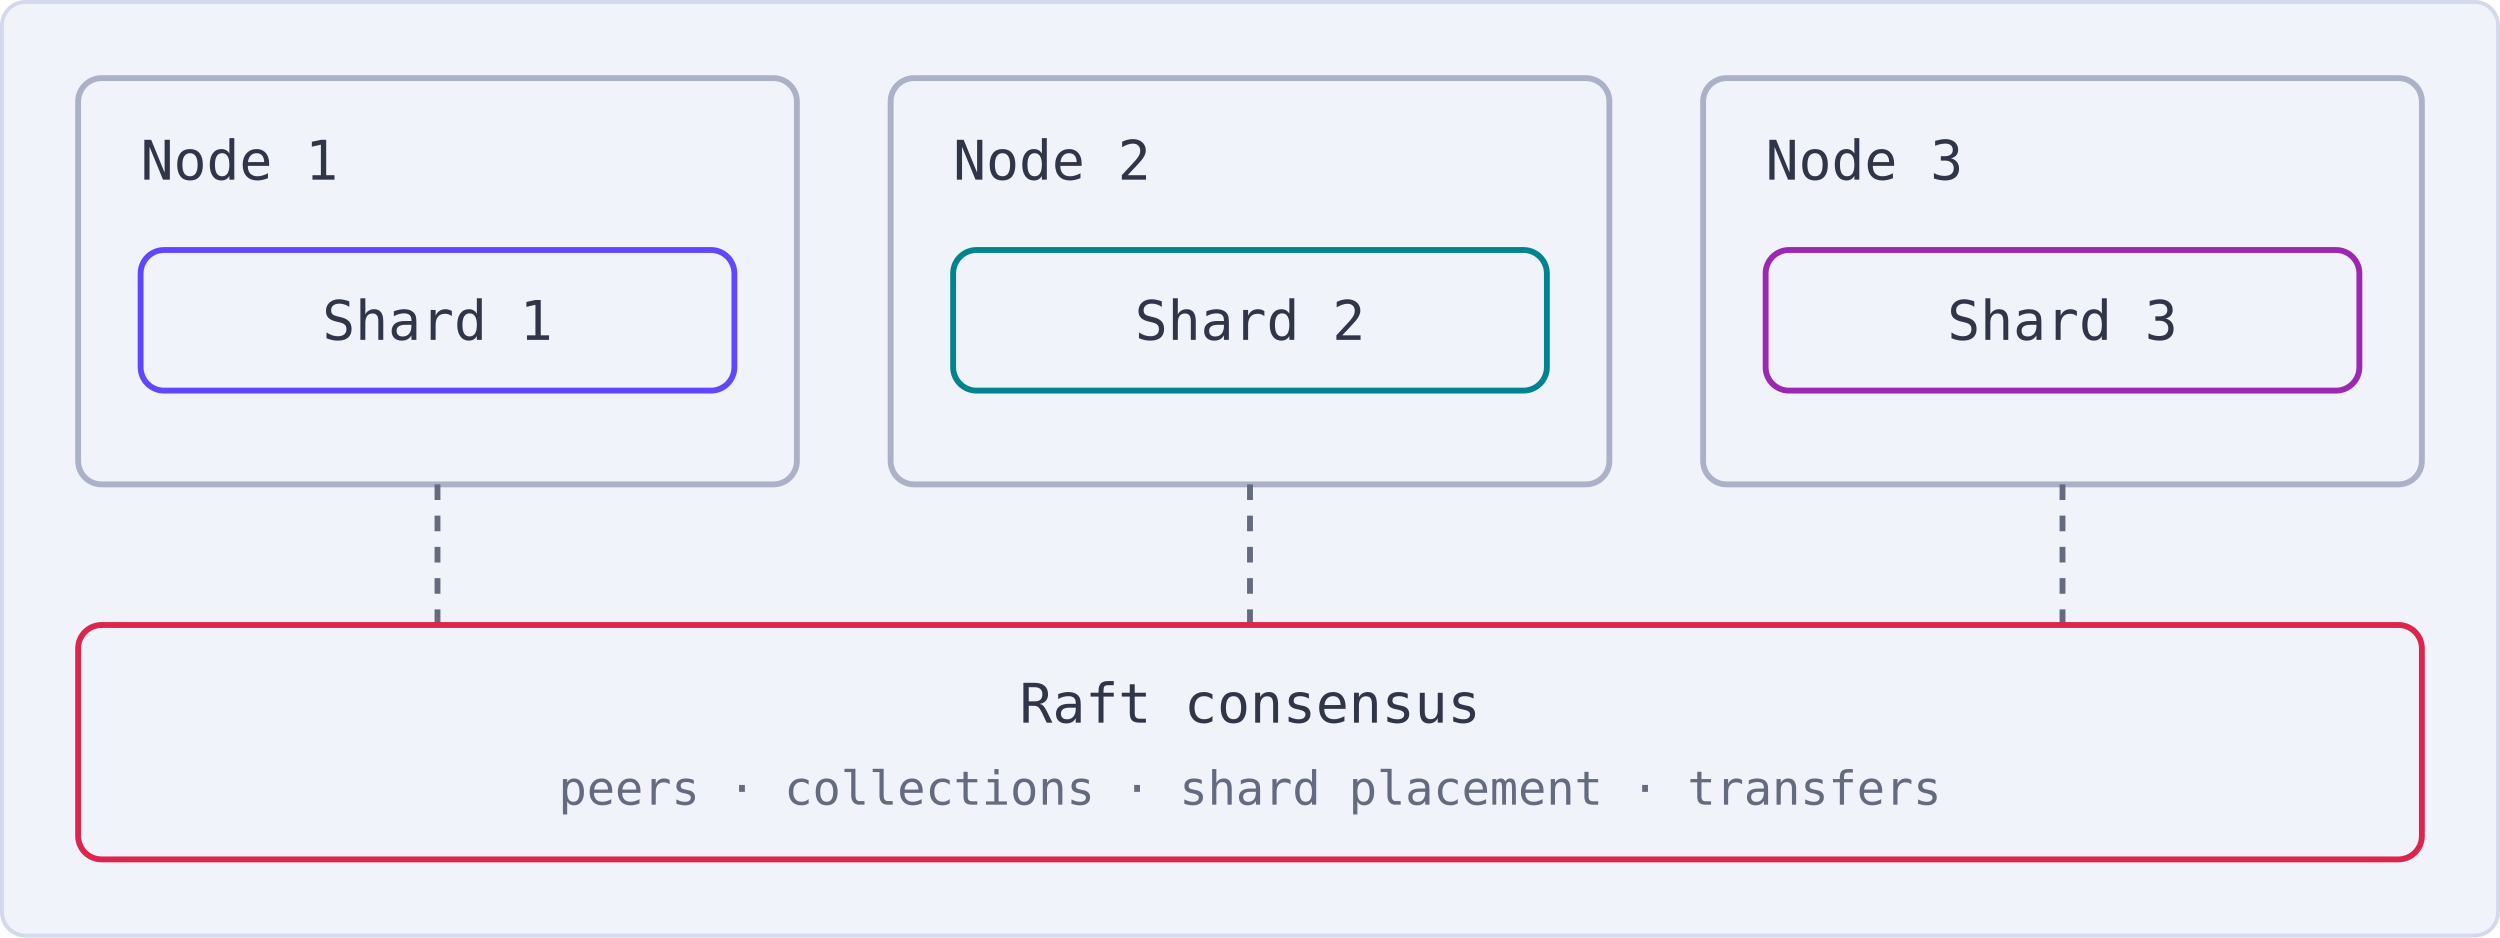
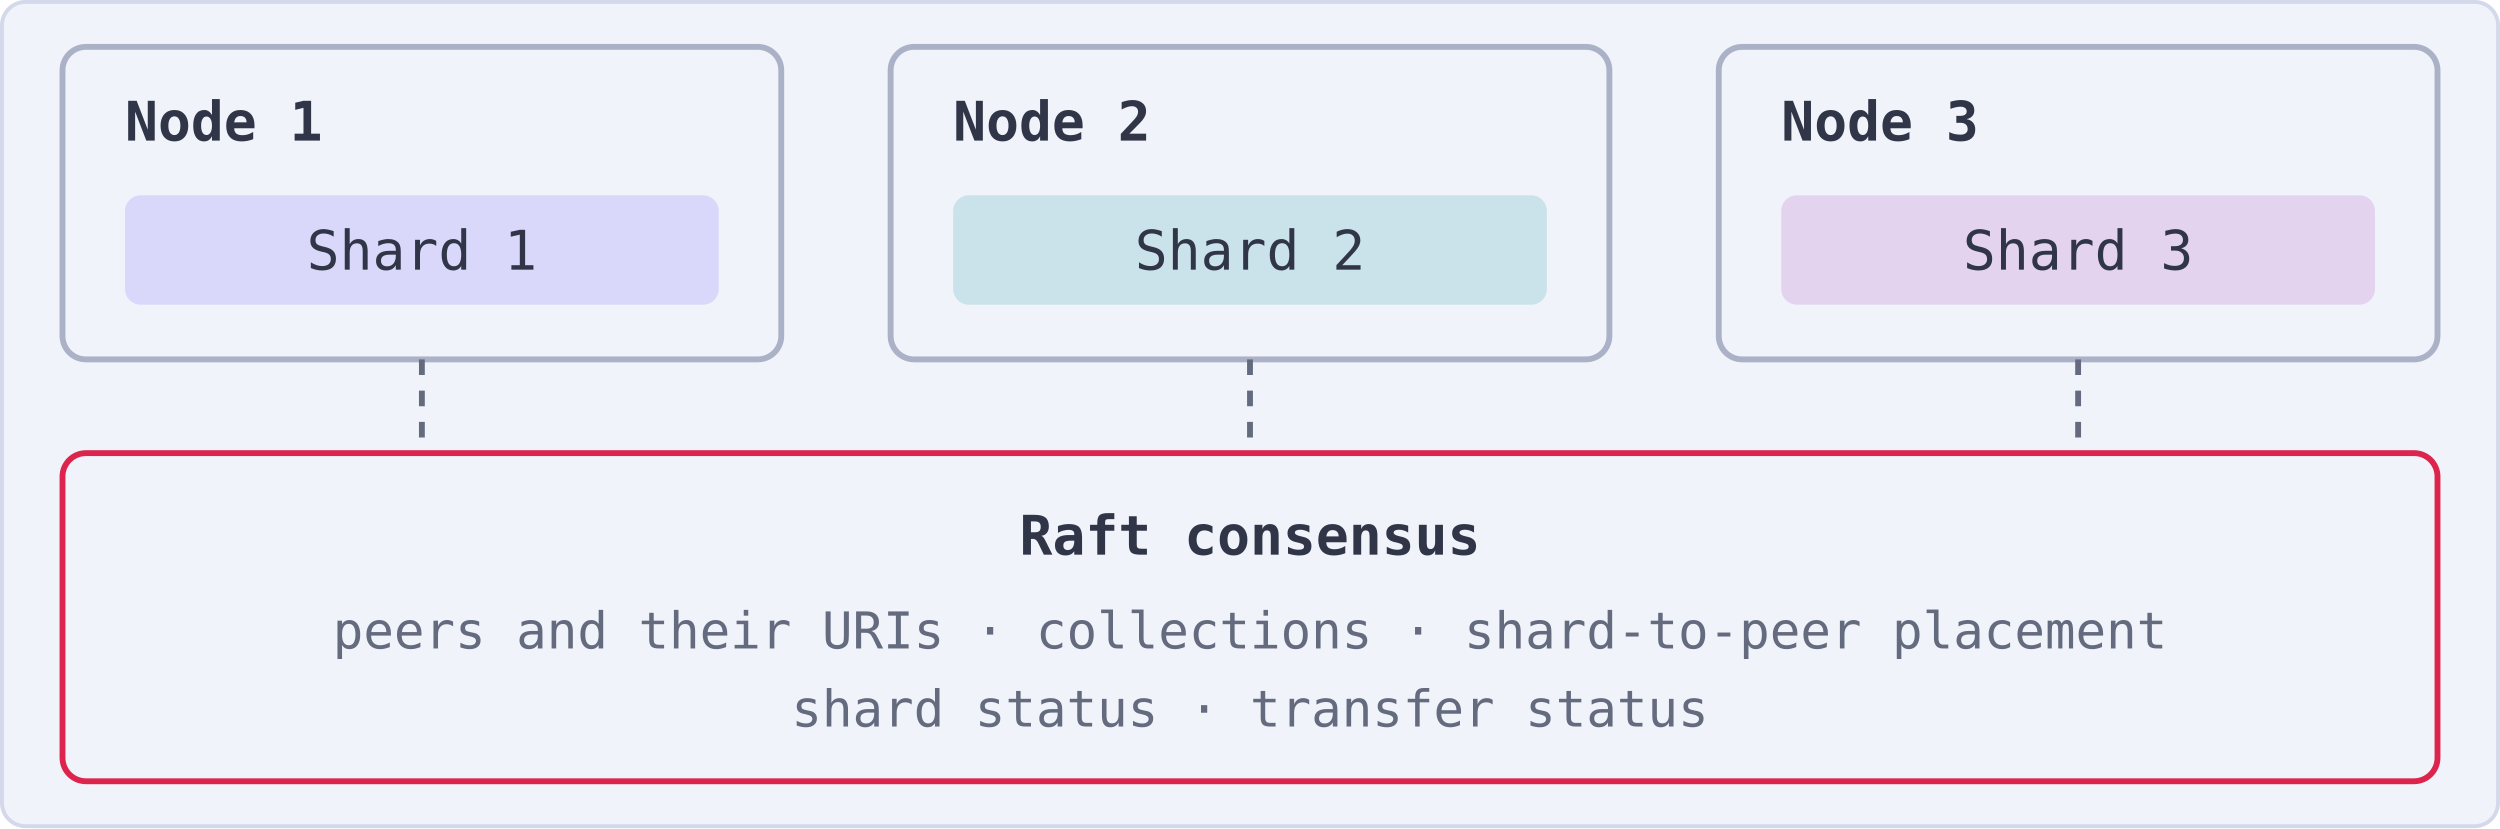
- <svg xmlns="http://www.w3.org/2000/svg" viewBox="0 0 640 240" role="img" aria-labelledby="description">
+ <svg xmlns="http://www.w3.org/2000/svg" viewBox="0 0 640 212" role="img" aria-labelledby="description">
  <defs>
    <marker id="arrow" viewBox="0 0 10 10" refX="9" refY="5" markerWidth="6" markerHeight="6" orient="auto-start-reverse">
      <path d="M0 0 L10 5 L0 10 Z" fill="#656b7f" />
    </marker>
+     <marker id="arrow-accent" viewBox="0 0 10 10" refX="9" refY="5" markerWidth="5" markerHeight="5" orient="auto-start-reverse">
+       <path d="M0 0 L10 5 L0 10 Z" fill="#dc244c" />
+     </marker>
  </defs>
-   <rect x="0.5" y="0.5" width="639" height="239" rx="6" fill="#f0f3fa" stroke="#d3d9eb" stroke-width="1" />
+   <rect x="0.5" y="0.5" width="639" height="211" rx="6" fill="#f0f3fa" stroke="#d3d9eb" stroke-width="1" />
  <g font-family="'Geist Mono', ui-monospace, SFMono-Regular, Menlo, Consolas, monospace">
-     <rect x="20" y="20" width="184" height="104" rx="6" fill="none" stroke="#abb1c7" stroke-width="1.5" />
-     <text x="36" y="46" font-size="14" fill="#303547">Node 1</text>
-     <rect x="36" y="64" width="152" height="36" rx="6" fill="none" stroke="#6047ff" stroke-width="1.5" />
-     <text x="112" y="87" font-size="14" text-anchor="middle" fill="#303547">Shard 1</text>
-     <line x1="112" y1="124" x2="112" y2="160" stroke="#656b7f" stroke-width="1.5" stroke-dasharray="4 4" />
-     <rect x="228" y="20" width="184" height="104" rx="6" fill="none" stroke="#abb1c7" stroke-width="1.5" />
-     <text x="244" y="46" font-size="14" fill="#303547">Node 2</text>
-     <rect x="244" y="64" width="152" height="36" rx="6" fill="none" stroke="#00838f" stroke-width="1.5" />
-     <text x="320" y="87" font-size="14" text-anchor="middle" fill="#303547">Shard 2</text>
-     <line x1="320" y1="124" x2="320" y2="160" stroke="#656b7f" stroke-width="1.5" stroke-dasharray="4 4" />
-     <rect x="436" y="20" width="184" height="104" rx="6" fill="none" stroke="#abb1c7" stroke-width="1.5" />
-     <text x="452" y="46" font-size="14" fill="#303547">Node 3</text>
-     <rect x="452" y="64" width="152" height="36" rx="6" fill="none" stroke="#9c27b0" stroke-width="1.5" />
-     <text x="528" y="87" font-size="14" text-anchor="middle" fill="#303547">Shard 3</text>
-     <line x1="528" y1="124" x2="528" y2="160" stroke="#656b7f" stroke-width="1.5" stroke-dasharray="4 4" />
-     <rect x="20" y="160" width="600" height="60" rx="6" fill="none" stroke="#dc244c" stroke-width="1.5" />
-     <text x="320" y="185" font-size="14" text-anchor="middle" fill="#303547">Raft consensus</text>
-     <text x="320" y="206" font-size="12" text-anchor="middle" fill="#656b7f">peers · collections · shard placement · transfers</text>
+     <rect x="16" y="12" width="184" height="80" rx="6" fill="none" stroke="#abb1c7" stroke-width="1.5" />
+     <text x="32" y="36" font-size="14" fill="#303547" font-weight="600">Node 1</text>
+     <rect x="32" y="50" width="152" height="28" rx="4" fill="#6047ff" fill-opacity="0.16" />
+     <text x="108" y="69.04" font-size="14" text-anchor="middle" fill="#303547">Shard 1</text>
+     <path d="M108 92 V116" fill="none" stroke="#656b7f" stroke-width="1.5" stroke-dasharray="4 4" />
+     <rect x="228" y="12" width="184" height="80" rx="6" fill="none" stroke="#abb1c7" stroke-width="1.5" />
+     <text x="244" y="36" font-size="14" fill="#303547" font-weight="600">Node 2</text>
+     <rect x="244" y="50" width="152" height="28" rx="4" fill="#00838f" fill-opacity="0.16" />
+     <text x="320" y="69.04" font-size="14" text-anchor="middle" fill="#303547">Shard 2</text>
+     <path d="M320 92 V116" fill="none" stroke="#656b7f" stroke-width="1.5" stroke-dasharray="4 4" />
+     <rect x="440" y="12" width="184" height="80" rx="6" fill="none" stroke="#abb1c7" stroke-width="1.5" />
+     <text x="456" y="36" font-size="14" fill="#303547" font-weight="600">Node 3</text>
+     <rect x="456" y="50" width="152" height="28" rx="4" fill="#9c27b0" fill-opacity="0.16" />
+     <text x="532" y="69.04" font-size="14" text-anchor="middle" fill="#303547">Shard 3</text>
+     <path d="M532 92 V116" fill="none" stroke="#656b7f" stroke-width="1.5" stroke-dasharray="4 4" />
+     <rect x="16" y="116" width="608" height="84" rx="6" fill="none" stroke="#dc244c" stroke-width="1.5" />
+     <text x="320" y="142" font-size="14" text-anchor="middle" fill="#303547" font-weight="600">Raft consensus</text>
+     <text x="320" y="166" font-size="13" text-anchor="middle" fill="#656b7f">peers and their URIs · collections · shard-to-peer placement</text>
+     <text x="320" y="186" font-size="13" text-anchor="middle" fill="#656b7f">shard status · transfer status</text>
  </g>
</svg>
